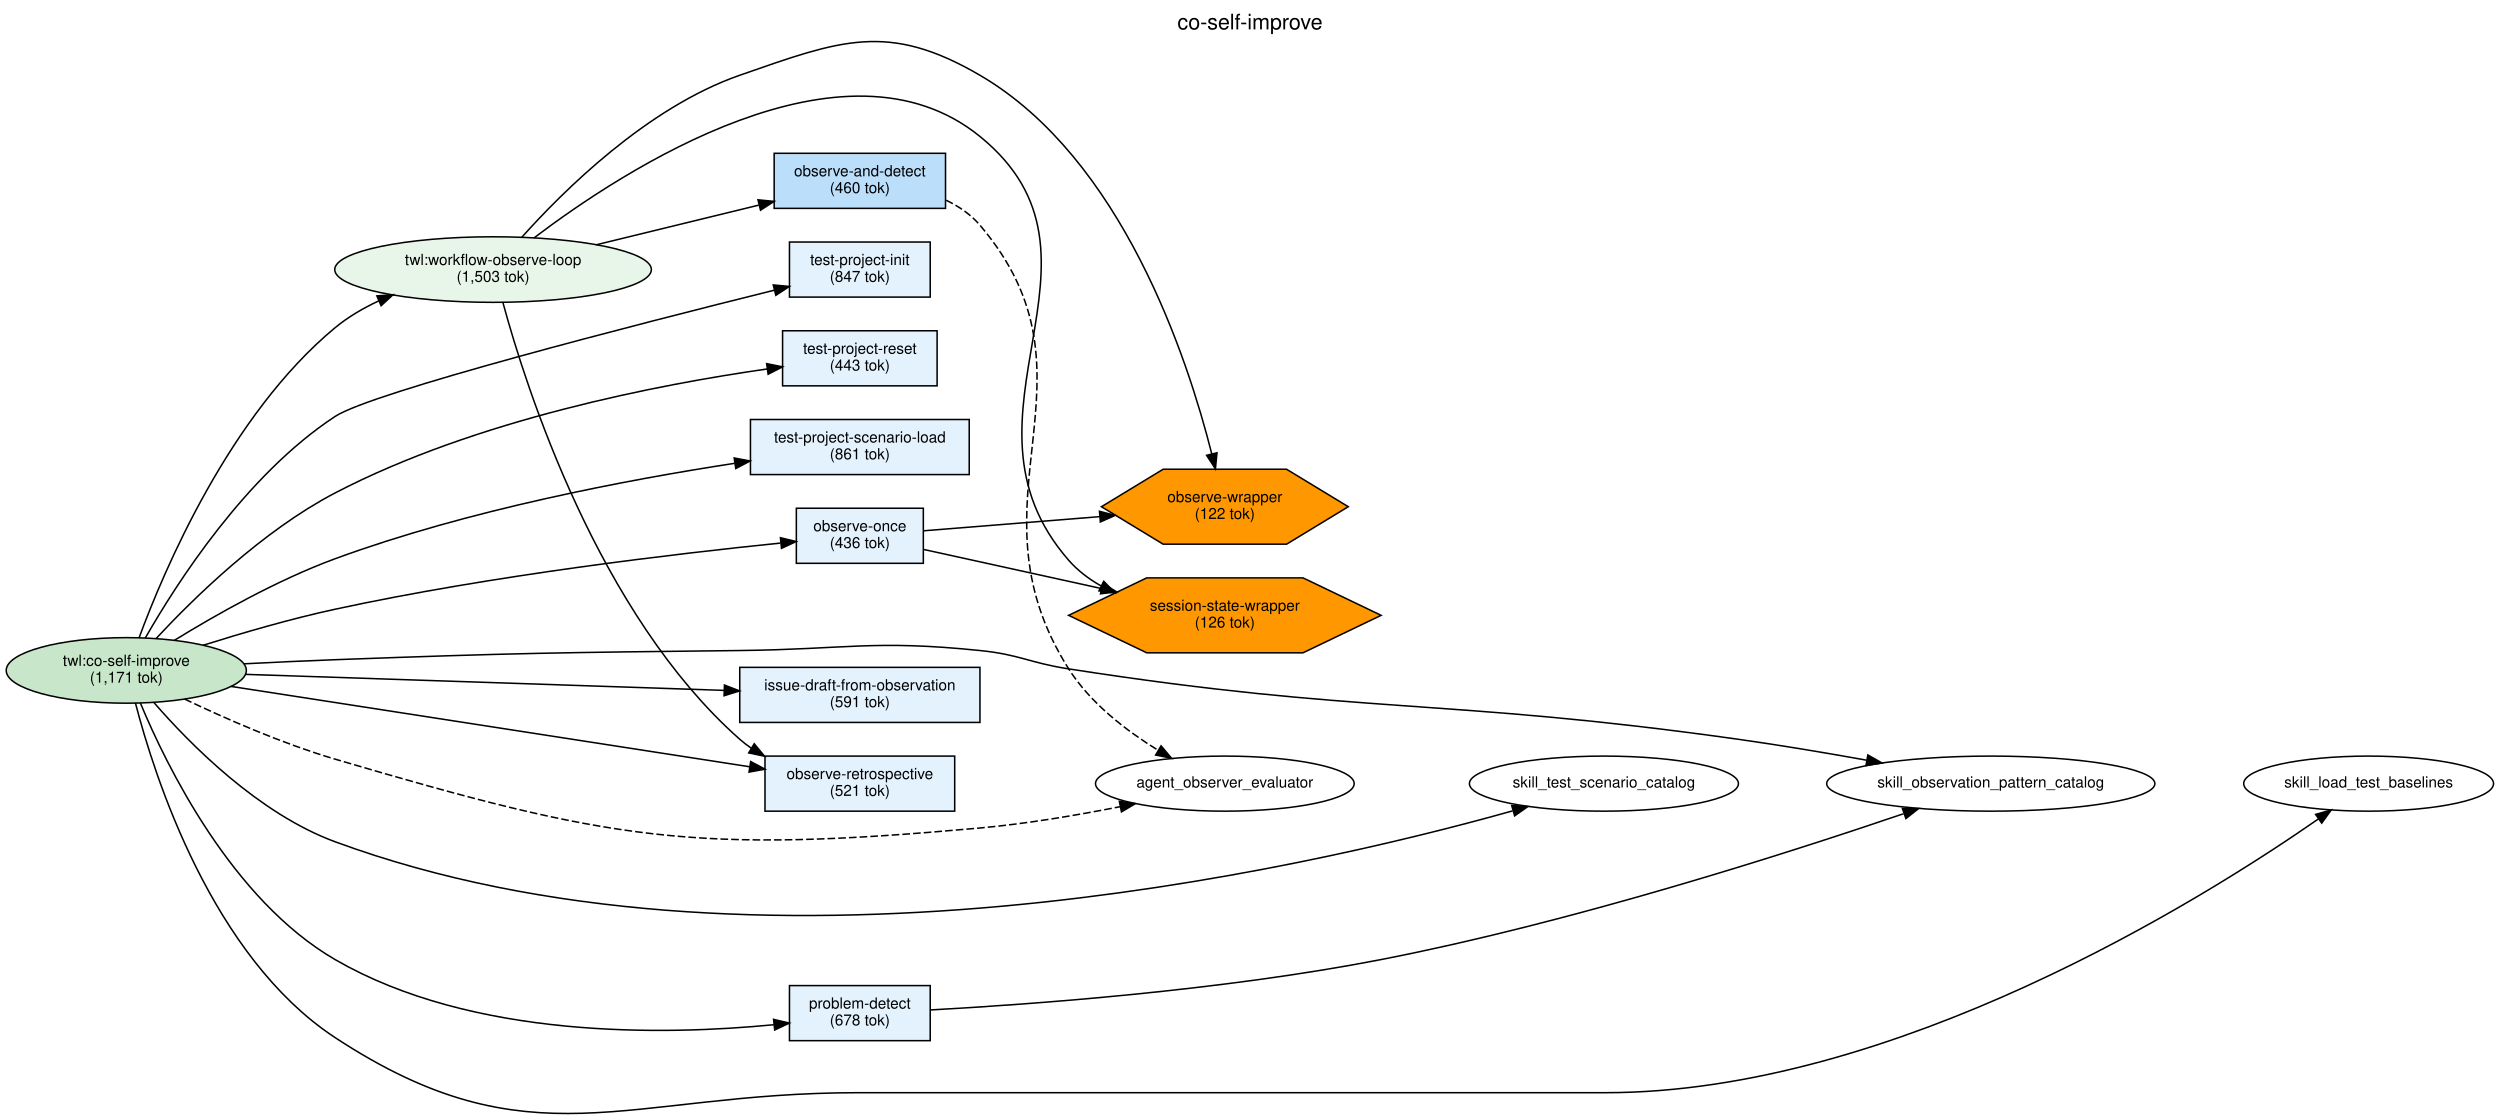
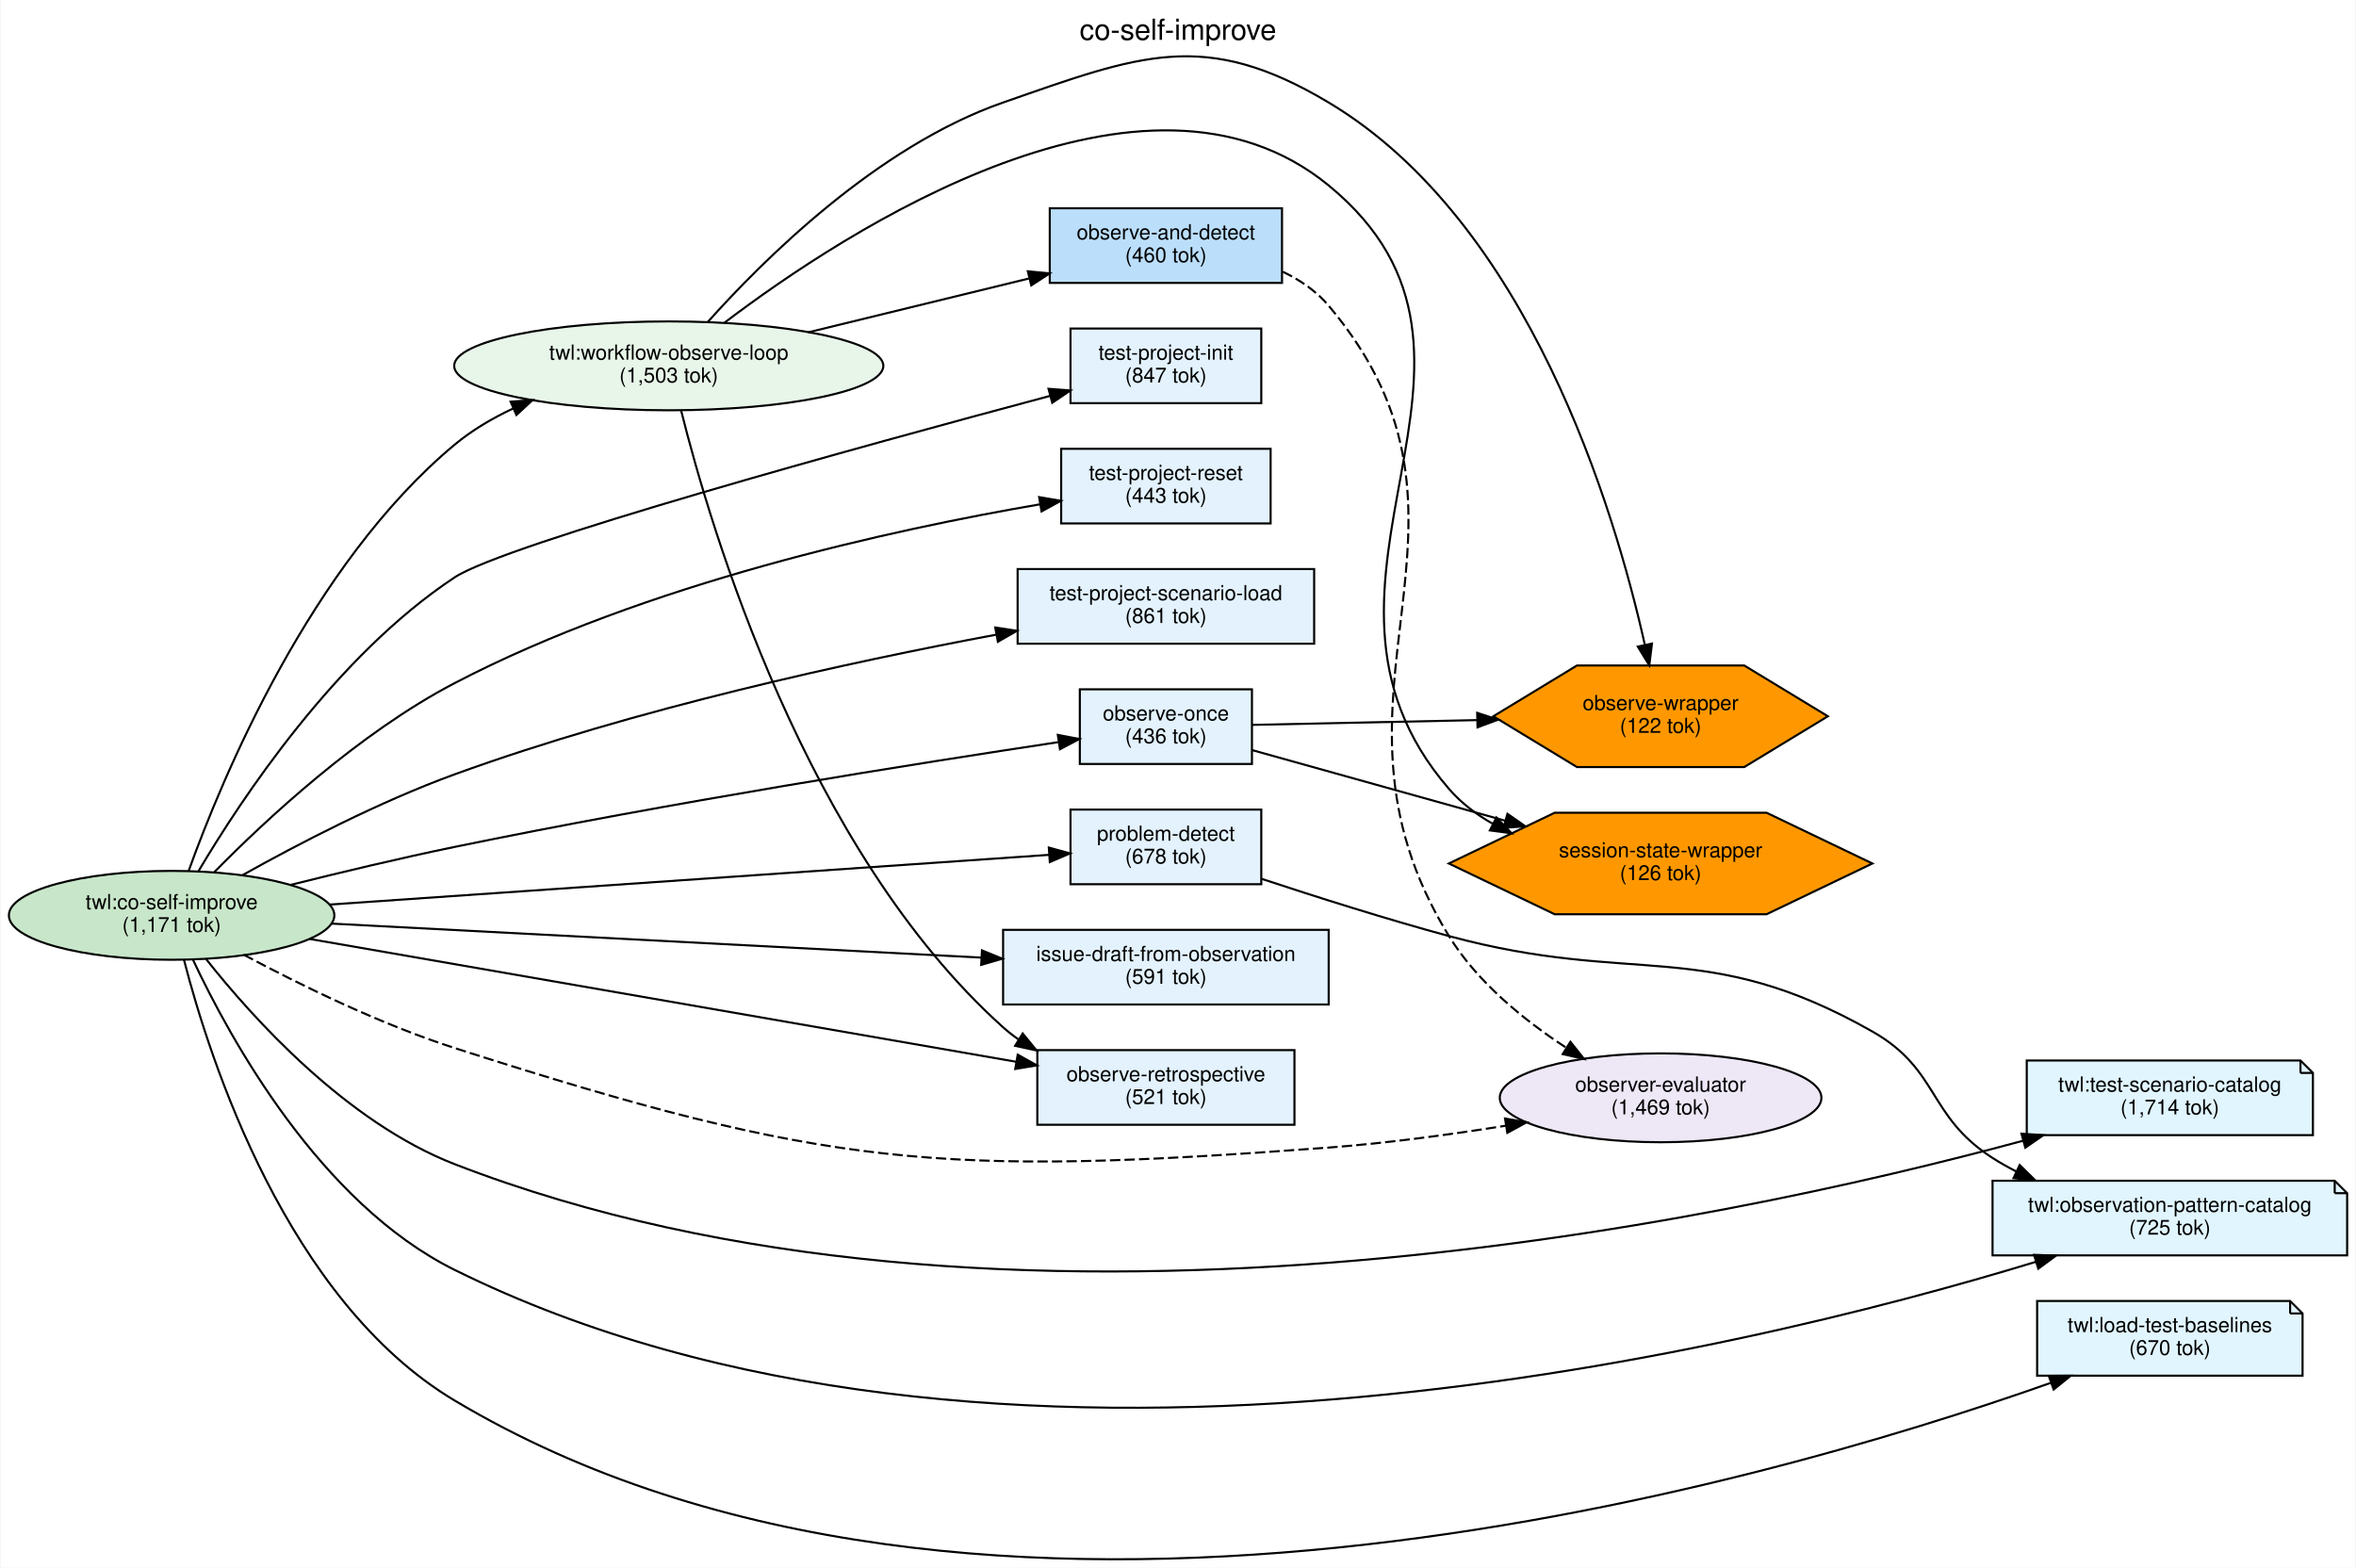
- <svg xmlns="http://www.w3.org/2000/svg" width="1634pt" height="732pt" viewBox="0.00 0.00 1633.92 732.01">
-   <g id="graph0" class="graph" transform="scale(1 1) rotate(0) translate(4 728.01)">
-     <polygon fill="white" stroke="transparent" points="-4,4 -4,-728.01 1629.92,-728.01 1629.92,4 -4,4" />
-     <text text-anchor="middle" x="812.96" y="-708.81" font-family="Helvetica,sans-Serif" font-size="14.00">co-self-improve</text>
+ <svg xmlns="http://www.w3.org/2000/svg" width="1136pt" height="756pt" viewBox="0.00 0.00 1135.58 756.08">
+   <g id="graph0" class="graph" transform="scale(1 1) rotate(0) translate(4 752.08)">
+     <polygon fill="white" stroke="transparent" points="-4,4 -4,-752.08 1131.58,-752.08 1131.58,4 -4,4" />
+     <text text-anchor="middle" x="563.79" y="-732.88" font-family="Helvetica,sans-Serif" font-size="14.00">co-self-improve</text>
    <g id="node1" class="node">
-       <ellipse fill="#c8e6c9" stroke="black" cx="78.49" cy="-289.82" rx="78.48" ry="21.43" />
-       <text text-anchor="middle" x="78.49" y="-292.82" font-family="Helvetica,sans-Serif" font-size="10.00">twl:co-self-improve</text>
-       <text text-anchor="middle" x="78.49" y="-281.82" font-family="Helvetica,sans-Serif" font-size="10.00">(1,171 tok)</text>
+       <ellipse fill="#c8e6c9" stroke="black" cx="78.49" cy="-310.64" rx="78.48" ry="21.43" />
+       <text text-anchor="middle" x="78.49" y="-313.64" font-family="Helvetica,sans-Serif" font-size="10.00">twl:co-self-improve</text>
+       <text text-anchor="middle" x="78.49" y="-302.64" font-family="Helvetica,sans-Serif" font-size="10.00">(1,171 tok)</text>
    </g>
    <g id="node2" class="node">
-       <ellipse fill="#e8f5e9" stroke="black" cx="318.22" cy="-551.82" rx="103.48" ry="21.43" />
-       <text text-anchor="middle" x="318.22" y="-554.82" font-family="Helvetica,sans-Serif" font-size="10.00">twl:workflow-observe-loop</text>
-       <text text-anchor="middle" x="318.22" y="-543.82" font-family="Helvetica,sans-Serif" font-size="10.00">(1,503 tok)</text>
+       <ellipse fill="#e8f5e9" stroke="black" cx="318.22" cy="-575.64" rx="103.48" ry="21.43" />
+       <text text-anchor="middle" x="318.22" y="-578.64" font-family="Helvetica,sans-Serif" font-size="10.00">twl:workflow-observe-loop</text>
+       <text text-anchor="middle" x="318.22" y="-567.64" font-family="Helvetica,sans-Serif" font-size="10.00">(1,503 tok)</text>
    </g>
    <g id="edge1" class="edge">
-       <path fill="none" stroke="black" d="M86.77,-310.93C102.95,-354.86 146,-456.74 214.98,-513.82 223.41,-520.8 233.25,-526.56 243.42,-531.31" />
-       <polygon fill="black" stroke="black" points="242.27,-534.62 252.84,-535.38 245.05,-528.2 242.27,-534.62" />
+       <path fill="none" stroke="black" d="M86.69,-332.04C102.72,-376.55 145.49,-479.79 214.98,-537.64 223.33,-544.6 233.09,-550.35 243.19,-555.08" />
+       <polygon fill="black" stroke="black" points="241.96,-558.36 252.53,-559.14 244.76,-551.94 241.96,-558.36" />
    </g>
    <g id="node3" class="node">
-       <polygon fill="#e3f2fd" stroke="black" points="599.45,-395.82 516.45,-395.82 516.45,-359.82 599.45,-359.82 599.45,-395.82" />
-       <text text-anchor="middle" x="557.95" y="-380.82" font-family="Helvetica,sans-Serif" font-size="10.00">observe-once</text>
-       <text text-anchor="middle" x="557.95" y="-369.82" font-family="Helvetica,sans-Serif" font-size="10.00">(436 tok)</text>
+       <polygon fill="#e1f5fe" stroke="black" points="1105.08,-240.64 973.08,-240.64 973.08,-204.64 1111.08,-204.64 1111.08,-234.64 1105.08,-240.64" />
+       <polyline fill="none" stroke="black" points="1105.08,-240.64 1105.08,-234.64 " />
+       <polyline fill="none" stroke="black" points="1111.08,-234.64 1105.08,-234.64 " />
+       <text text-anchor="middle" x="1042.08" y="-225.64" font-family="Helvetica,sans-Serif" font-size="10.00">twl:test-scenario-catalog</text>
+       <text text-anchor="middle" x="1042.08" y="-214.64" font-family="Helvetica,sans-Serif" font-size="10.00">(1,714 tok)</text>
+     </g>
+     <g id="edge10" class="edge">
+       <path fill="none" stroke="black" d="M95.04,-289.64C117.7,-260.98 162.83,-210.87 214.98,-190.64 478.4,-88.48 825.16,-162.35 971.34,-201.95" />
+       <polygon fill="black" stroke="black" points="970.53,-205.35 981.1,-204.62 972.38,-198.6 970.53,-205.35" />
+     </g>
+     <g id="node4" class="node">
+       <polygon fill="#e1f5fe" stroke="black" points="1121.58,-182.64 956.58,-182.64 956.58,-146.64 1127.58,-146.64 1127.58,-176.64 1121.58,-182.64" />
+       <polyline fill="none" stroke="black" points="1121.58,-182.64 1121.58,-176.64 " />
+       <polyline fill="none" stroke="black" points="1127.58,-176.64 1121.58,-176.64 " />
+       <text text-anchor="middle" x="1042.08" y="-167.64" font-family="Helvetica,sans-Serif" font-size="10.00">twl:observation-pattern-catalog</text>
+       <text text-anchor="middle" x="1042.08" y="-156.64" font-family="Helvetica,sans-Serif" font-size="10.00">(725 tok)</text>
+     </g>
+     <g id="edge11" class="edge">
+       <path fill="none" stroke="black" d="M88.72,-289.38C106.64,-251.13 150.15,-171.75 214.98,-139.64 472.65,-12.03 833.12,-99.53 977.56,-143.56" />
+       <polygon fill="black" stroke="black" points="976.58,-146.92 987.17,-146.52 978.64,-140.23 976.58,-146.92" />
+     </g>
+     <g id="node5" class="node">
+       <polygon fill="#e1f5fe" stroke="black" points="1100.08,-124.64 978.08,-124.64 978.08,-88.64 1106.08,-88.64 1106.08,-118.64 1100.08,-124.64" />
+       <polyline fill="none" stroke="black" points="1100.08,-124.64 1100.08,-118.64 " />
+       <polyline fill="none" stroke="black" points="1106.08,-118.64 1100.08,-118.64 " />
+       <text text-anchor="middle" x="1042.08" y="-109.64" font-family="Helvetica,sans-Serif" font-size="10.00">twl:load-test-baselines</text>
+       <text text-anchor="middle" x="1042.08" y="-98.64" font-family="Helvetica,sans-Serif" font-size="10.00">(670 tok)</text>
+     </g>
+     <g id="edge12" class="edge">
+       <path fill="none" stroke="black" d="M84.44,-289.22C96.82,-241.1 134.16,-124.88 214.98,-76.64 466.8,73.66 842.96,-35.1 984.51,-85.11" />
+       <polygon fill="black" stroke="black" points="983.69,-88.54 994.29,-88.61 986.05,-81.95 983.69,-88.54" />
+     </g>
+     <g id="node6" class="node">
+       <polygon fill="#e3f2fd" stroke="black" points="599.45,-419.64 516.45,-419.64 516.45,-383.64 599.45,-383.64 599.45,-419.64" />
+       <text text-anchor="middle" x="557.95" y="-404.64" font-family="Helvetica,sans-Serif" font-size="10.00">observe-once</text>
+       <text text-anchor="middle" x="557.95" y="-393.64" font-family="Helvetica,sans-Serif" font-size="10.00">(436 tok)</text>
    </g>
    <g id="edge5" class="edge">
-       <path fill="none" stroke="black" d="M128.59,-306.22C154.12,-314.26 185.97,-323.54 214.98,-329.82 317.18,-351.95 438.86,-366.21 506.04,-373.05" />
-       <polygon fill="black" stroke="black" points="506.04,-376.56 516.34,-374.08 506.74,-369.6 506.04,-376.56" />
+       <path fill="none" stroke="black" d="M135.65,-325.27C159.95,-331.35 188.78,-338.24 214.98,-343.64 317.7,-364.84 438.95,-384.04 505.97,-394.15" />
+       <polygon fill="black" stroke="black" points="505.84,-397.67 516.24,-395.69 506.87,-390.75 505.84,-397.67" />
    </g>
-     <g id="node4" class="node">
-       <polygon fill="#e3f2fd" stroke="black" points="603.95,-83.82 511.95,-83.82 511.95,-47.82 603.95,-47.82 603.95,-83.82" />
-       <text text-anchor="middle" x="557.95" y="-68.82" font-family="Helvetica,sans-Serif" font-size="10.00">problem-detect</text>
-       <text text-anchor="middle" x="557.95" y="-57.82" font-family="Helvetica,sans-Serif" font-size="10.00">(678 tok)</text>
+     <g id="node7" class="node">
+       <polygon fill="#e3f2fd" stroke="black" points="603.95,-361.64 511.95,-361.64 511.95,-325.64 603.95,-325.64 603.95,-361.64" />
+       <text text-anchor="middle" x="557.95" y="-346.64" font-family="Helvetica,sans-Serif" font-size="10.00">problem-detect</text>
+       <text text-anchor="middle" x="557.95" y="-335.64" font-family="Helvetica,sans-Serif" font-size="10.00">(678 tok)</text>
    </g>
    <g id="edge6" class="edge">
-       <path fill="none" stroke="black" d="M87.69,-268.53C104.57,-227.93 147.39,-140 214.98,-100.82 304.79,-48.75 430.43,-51.28 501.76,-58.25" />
-       <polygon fill="black" stroke="black" points="501.56,-61.75 511.87,-59.31 502.29,-54.79 501.56,-61.75" />
+       <path fill="none" stroke="black" d="M154.62,-315.83C251.02,-322.5 416,-333.9 501.67,-339.82" />
+       <polygon fill="black" stroke="black" points="501.5,-343.32 511.71,-340.52 501.98,-336.33 501.5,-343.32" />
    </g>
-     <g id="node5" class="node">
-       <polygon fill="#e3f2fd" stroke="black" points="636.45,-291.82 479.45,-291.82 479.45,-255.82 636.45,-255.82 636.45,-291.82" />
-       <text text-anchor="middle" x="557.95" y="-276.82" font-family="Helvetica,sans-Serif" font-size="10.00">issue-draft-from-observation</text>
-       <text text-anchor="middle" x="557.95" y="-265.82" font-family="Helvetica,sans-Serif" font-size="10.00">(591 tok)</text>
+     <g id="node8" class="node">
+       <polygon fill="#e3f2fd" stroke="black" points="636.45,-303.64 479.45,-303.64 479.45,-267.64 636.45,-267.64 636.45,-303.64" />
+       <text text-anchor="middle" x="557.95" y="-288.64" font-family="Helvetica,sans-Serif" font-size="10.00">issue-draft-from-observation</text>
+       <text text-anchor="middle" x="557.95" y="-277.64" font-family="Helvetica,sans-Serif" font-size="10.00">(591 tok)</text>
    </g>
    <g id="edge7" class="edge">
-       <path fill="none" stroke="black" d="M156.47,-287.24C241.93,-284.38 379.61,-279.76 469.2,-276.76" />
-       <polygon fill="black" stroke="black" points="469.46,-280.25 479.33,-276.42 469.22,-273.26 469.46,-280.25" />
+       <path fill="none" stroke="black" d="M155.67,-306.65C240.98,-302.19 379.02,-294.96 468.89,-290.25" />
+       <polygon fill="black" stroke="black" points="469.26,-293.74 479.06,-289.72 468.89,-286.75 469.26,-293.74" />
    </g>
-     <g id="node7" class="node">
-       <polygon fill="#e3f2fd" stroke="black" points="619.95,-233.82 495.95,-233.82 495.95,-197.82 619.95,-197.82 619.95,-233.82" />
-       <text text-anchor="middle" x="557.95" y="-218.82" font-family="Helvetica,sans-Serif" font-size="10.00">observe-retrospective</text>
-       <text text-anchor="middle" x="557.95" y="-207.82" font-family="Helvetica,sans-Serif" font-size="10.00">(521 tok)</text>
+     <g id="node10" class="node">
+       <polygon fill="#e3f2fd" stroke="black" points="619.95,-245.64 495.95,-245.64 495.95,-209.64 619.95,-209.64 619.95,-245.64" />
+       <text text-anchor="middle" x="557.95" y="-230.64" font-family="Helvetica,sans-Serif" font-size="10.00">observe-retrospective</text>
+       <text text-anchor="middle" x="557.95" y="-219.64" font-family="Helvetica,sans-Serif" font-size="10.00">(521 tok)</text>
    </g>
    <g id="edge8" class="edge">
-       <path fill="none" stroke="black" d="M146.89,-279.37C236.58,-265.47 394.47,-241 485.95,-226.83" />
-       <polygon fill="black" stroke="black" points="486.6,-230.27 495.95,-225.28 485.53,-223.35 486.6,-230.27" />
+       <path fill="none" stroke="black" d="M144.88,-299.28C234.11,-283.76 393.46,-256.06 485.67,-240.03" />
+       <polygon fill="black" stroke="black" points="486.5,-243.44 495.75,-238.28 485.3,-236.55 486.5,-243.44" />
    </g>
-     <g id="node8" class="node">
-       <polygon fill="#e3f2fd" stroke="black" points="603.95,-569.82 511.95,-569.82 511.95,-533.82 603.95,-533.82 603.95,-569.82" />
-       <text text-anchor="middle" x="557.95" y="-554.82" font-family="Helvetica,sans-Serif" font-size="10.00">test-project-init</text>
-       <text text-anchor="middle" x="557.95" y="-543.82" font-family="Helvetica,sans-Serif" font-size="10.00">(847 tok)</text>
+     <g id="node11" class="node">
+       <polygon fill="#e3f2fd" stroke="black" points="603.95,-593.64 511.95,-593.64 511.95,-557.64 603.95,-557.64 603.95,-593.64" />
+       <text text-anchor="middle" x="557.95" y="-578.64" font-family="Helvetica,sans-Serif" font-size="10.00">test-project-init</text>
+       <text text-anchor="middle" x="557.95" y="-567.64" font-family="Helvetica,sans-Serif" font-size="10.00">(847 tok)</text>
    </g>
    <g id="edge2" class="edge">
-       <path fill="none" stroke="black" d="M90.87,-310.91C111.07,-346.32 156.63,-417.6 214.98,-455.82 239.18,-471.68 411.76,-515.9 502.1,-538.36" />
-       <polygon fill="black" stroke="black" points="501.36,-541.78 511.9,-540.79 503.04,-534.98 501.36,-541.78" />
+       <path fill="none" stroke="black" d="M91.36,-331.8C111.97,-366.6 157.71,-435.83 214.98,-473.64 239.24,-489.66 411.79,-537.03 502.12,-561.16" />
+       <polygon fill="black" stroke="black" points="501.35,-564.58 511.91,-563.77 503.15,-557.82 501.35,-564.58" />
+     </g>
+     <g id="node12" class="node">
+       <polygon fill="#e3f2fd" stroke="black" points="608.45,-535.64 507.45,-535.64 507.45,-499.64 608.45,-499.64 608.45,-535.64" />
+       <text text-anchor="middle" x="557.95" y="-520.64" font-family="Helvetica,sans-Serif" font-size="10.00">test-project-reset</text>
+       <text text-anchor="middle" x="557.95" y="-509.64" font-family="Helvetica,sans-Serif" font-size="10.00">(443 tok)</text>
+     </g>
+     <g id="edge3" class="edge">
+       <path fill="none" stroke="black" d="M99.08,-331.5C123.8,-356.64 168.71,-398.5 214.98,-422.64 307.27,-470.79 426.68,-496.77 497.23,-508.86" />
+       <polygon fill="black" stroke="black" points="496.83,-512.34 507.27,-510.55 497.99,-505.44 496.83,-512.34" />
+     </g>
+     <g id="node13" class="node">
+       <polygon fill="#e3f2fd" stroke="black" points="629.45,-477.64 486.45,-477.64 486.45,-441.64 629.45,-441.64 629.45,-477.64" />
+       <text text-anchor="middle" x="557.95" y="-462.64" font-family="Helvetica,sans-Serif" font-size="10.00">test-project-scenario-load</text>
+       <text text-anchor="middle" x="557.95" y="-451.64" font-family="Helvetica,sans-Serif" font-size="10.00">(861 tok)</text>
+     </g>
+     <g id="edge4" class="edge">
+       <path fill="none" stroke="black" d="M112.49,-329.93C139.34,-344.96 178.62,-365.42 214.98,-378.64 301.87,-410.25 405.73,-432.82 476.01,-445.98" />
+       <polygon fill="black" stroke="black" points="475.66,-449.47 486.13,-447.85 476.94,-442.59 475.66,-449.47" />
+     </g>
+     <g id="node14" class="node">
+       <ellipse fill="#ede7f6" stroke="black" cx="796.51" cy="-222.64" rx="77.56" ry="21.43" />
+       <text text-anchor="middle" x="796.51" y="-225.64" font-family="Helvetica,sans-Serif" font-size="10.00">observer-evaluator</text>
+       <text text-anchor="middle" x="796.51" y="-214.64" font-family="Helvetica,sans-Serif" font-size="10.00">(1,469 tok)</text>
+     </g>
+     <g id="edge9" class="edge">
+       <path fill="none" stroke="black" stroke-dasharray="5,2" d="M113.28,-291.63C140.1,-277.3 178.94,-258.2 214.98,-246.64 394.5,-189.05 448.45,-184.54 636.45,-198.64 664.48,-200.74 695.06,-204.9 721.84,-209.18" />
+       <polygon fill="black" stroke="black" points="721.48,-212.66 731.91,-210.82 722.6,-205.75 721.48,-212.66" />
    </g>
    <g id="node9" class="node">
-       <polygon fill="#e3f2fd" stroke="black" points="608.45,-511.82 507.45,-511.82 507.45,-475.82 608.45,-475.82 608.45,-511.82" />
-       <text text-anchor="middle" x="557.95" y="-496.82" font-family="Helvetica,sans-Serif" font-size="10.00">test-project-reset</text>
-       <text text-anchor="middle" x="557.95" y="-485.82" font-family="Helvetica,sans-Serif" font-size="10.00">(443 tok)</text>
+       <polygon fill="#bbdefb" stroke="black" points="613.95,-651.64 501.95,-651.64 501.95,-615.64 613.95,-615.64 613.95,-651.64" />
+       <text text-anchor="middle" x="557.95" y="-636.64" font-family="Helvetica,sans-Serif" font-size="10.00">observe-and-detect</text>
+       <text text-anchor="middle" x="557.95" y="-625.64" font-family="Helvetica,sans-Serif" font-size="10.00">(460 tok)</text>
    </g>
-     <g id="edge3" class="edge">
-       <path fill="none" stroke="black" d="M98,-310.69C122.29,-336.81 167.46,-381.08 214.98,-405.82 306.97,-453.71 426.73,-476.74 497.38,-486.85" />
-       <polygon fill="black" stroke="black" points="497.05,-490.33 507.43,-488.24 498.01,-483.4 497.05,-490.33" />
+     <g id="edge13" class="edge">
+       <path fill="none" stroke="black" d="M385.44,-591.8C418.68,-599.91 458.81,-609.7 491.89,-617.77" />
+       <polygon fill="black" stroke="black" points="491.37,-621.25 501.92,-620.22 493.03,-614.45 491.37,-621.25" />
    </g>
-     <g id="node10" class="node">
-       <polygon fill="#e3f2fd" stroke="black" points="629.45,-453.82 486.45,-453.82 486.45,-417.82 629.45,-417.82 629.45,-453.82" />
-       <text text-anchor="middle" x="557.95" y="-438.82" font-family="Helvetica,sans-Serif" font-size="10.00">test-project-scenario-load</text>
-       <text text-anchor="middle" x="557.95" y="-427.82" font-family="Helvetica,sans-Serif" font-size="10.00">(861 tok)</text>
-     </g>
-     <g id="edge4" class="edge">
-       <path fill="none" stroke="black" d="M109.79,-309.4C136.51,-325.85 176.98,-348.85 214.98,-362.82 301.47,-394.61 405.61,-414.37 476.08,-425.18" />
-       <polygon fill="black" stroke="black" points="475.81,-428.68 486.22,-426.71 476.86,-421.76 475.81,-428.68" />
-     </g>
-     <g id="node13" class="node">
-       <ellipse fill="none" stroke="black" cx="796.51" cy="-215.82" rx="84.54" ry="18" />
-       <text text-anchor="middle" x="796.51" y="-213.32" font-family="Helvetica,sans-Serif" font-size="10.00">agent_observer_evaluator</text>
-     </g>
-     <g id="edge9" class="edge">
-       <path fill="none" stroke="black" stroke-dasharray="5,2" d="M116.57,-271.12C143.32,-258.34 180.62,-241.94 214.98,-231.82 395.69,-178.58 448.83,-169.86 636.45,-186.82 666.7,-189.56 699.8,-195.16 727.93,-200.72" />
-       <polygon fill="black" stroke="black" points="727.56,-204.22 738.06,-202.76 728.95,-197.35 727.56,-204.22" />
-     </g>
-     <g id="node14" class="node">
-       <ellipse fill="none" stroke="black" cx="1044.29" cy="-215.82" rx="87.92" ry="18" />
-       <text text-anchor="middle" x="1044.29" y="-213.32" font-family="Helvetica,sans-Serif" font-size="10.00">skill_test_scenario_catalog</text>
-     </g>
-     <g id="edge10" class="edge">
-       <path fill="none" stroke="black" d="M96.55,-268.82C119.95,-241.84 164.86,-196.28 214.98,-177.82 487.77,-77.33 845.62,-159.03 984.58,-198.01" />
-       <polygon fill="black" stroke="black" points="984.02,-201.49 994.6,-200.86 985.93,-194.76 984.02,-201.49" />
+     <g id="edge14" class="edge">
+       <path fill="none" stroke="black" d="M324.19,-554.07C338.37,-497.27 384.23,-342.15 479.45,-256.64 481.78,-254.55 484.28,-252.6 486.89,-250.79" />
+       <polygon fill="black" stroke="black" points="488.9,-253.67 495.6,-245.47 485.24,-247.7 488.9,-253.67" />
    </g>
    <g id="node15" class="node">
-       <ellipse fill="none" stroke="black" cx="1297.14" cy="-215.82" rx="107.27" ry="18" />
-       <text text-anchor="middle" x="1297.14" y="-213.32" font-family="Helvetica,sans-Serif" font-size="10.00">skill_observation_pattern_catalog</text>
+       <polygon fill="#ff9800" stroke="black" points="877.18,-406.64 836.85,-431.13 756.18,-431.13 715.85,-406.64 756.18,-382.15 836.85,-382.15 877.18,-406.64" />
+       <text text-anchor="middle" x="796.51" y="-409.64" font-family="Helvetica,sans-Serif" font-size="10.00">observe-wrapper</text>
+       <text text-anchor="middle" x="796.51" y="-398.64" font-family="Helvetica,sans-Serif" font-size="10.00">(122 tok)</text>
    </g>
-     <g id="edge11" class="edge">
-       <path fill="none" stroke="black" d="M155.43,-294.13C174.84,-295.13 195.68,-296.1 214.98,-296.82 332.47,-301.19 361.89,-301.49 479.45,-302.82 549.23,-303.61 567.04,-309.93 636.45,-302.82 662.64,-300.14 668.44,-294.87 694.45,-290.82 887.66,-260.75 938.37,-272.07 1132,-244.82 1159.44,-240.96 1189.32,-235.93 1215.97,-231.14" />
-       <polygon fill="black" stroke="black" points="1216.8,-234.55 1226.02,-229.32 1215.56,-227.66 1216.8,-234.55" />
+     <g id="edge15" class="edge">
+       <path fill="none" stroke="black" d="M336.79,-596.52C363.8,-626.78 418.78,-681.51 479.45,-702.64 545.35,-725.59 576.56,-738.45 636.45,-702.64 732.98,-644.93 774.33,-506.3 788.86,-441.33" />
+       <polygon fill="black" stroke="black" points="792.36,-441.71 791.05,-431.2 785.52,-440.24 792.36,-441.71" />
    </g>
    <g id="node16" class="node">
-       <ellipse fill="none" stroke="black" cx="1544.1" cy="-215.82" rx="81.65" ry="18" />
-       <text text-anchor="middle" x="1544.1" y="-213.32" font-family="Helvetica,sans-Serif" font-size="10.00">skill_load_test_baselines</text>
-     </g>
-     <g id="edge12" class="edge">
-       <path fill="none" stroke="black" d="M84.43,-268.65C96.91,-220.45 134.58,-102.6 214.98,-49.82 342.74,34.05 404.12,-13.82 556.95,-13.82 556.95,-13.82 556.95,-13.82 1045.29,-13.82 1233.88,-13.82 1435.13,-139.85 1511.37,-192.81" />
-       <polygon fill="black" stroke="black" points="1509.43,-195.72 1519.63,-198.6 1513.45,-189.99 1509.43,-195.72" />
-     </g>
-     <g id="node6" class="node">
-       <polygon fill="#bbdefb" stroke="black" points="613.95,-627.82 501.95,-627.82 501.95,-591.82 613.95,-591.82 613.95,-627.82" />
-       <text text-anchor="middle" x="557.95" y="-612.82" font-family="Helvetica,sans-Serif" font-size="10.00">observe-and-detect</text>
-       <text text-anchor="middle" x="557.95" y="-601.82" font-family="Helvetica,sans-Serif" font-size="10.00">(460 tok)</text>
-     </g>
-     <g id="edge13" class="edge">
-       <path fill="none" stroke="black" d="M385.44,-567.98C418.68,-576.09 458.81,-585.88 491.89,-593.95" />
-       <polygon fill="black" stroke="black" points="491.37,-597.42 501.92,-596.39 493.03,-590.62 491.37,-597.42" />
-     </g>
-     <g id="edge14" class="edge">
-       <path fill="none" stroke="black" d="M324.66,-530.25C339.68,-474.93 386.89,-326.65 479.45,-244.82 481.8,-242.75 484.31,-240.82 486.93,-239.02" />
-       <polygon fill="black" stroke="black" points="488.93,-241.9 495.67,-233.72 485.3,-235.91 488.93,-241.9" />
-     </g>
-     <g id="node11" class="node">
-       <polygon fill="#ff9800" stroke="black" points="877.18,-396.82 836.85,-421.31 756.18,-421.31 715.85,-396.82 756.18,-372.33 836.85,-372.33 877.18,-396.82" />
-       <text text-anchor="middle" x="796.51" y="-399.82" font-family="Helvetica,sans-Serif" font-size="10.00">observe-wrapper</text>
-       <text text-anchor="middle" x="796.51" y="-388.82" font-family="Helvetica,sans-Serif" font-size="10.00">(122 tok)</text>
-     </g>
-     <g id="edge15" class="edge">
-       <path fill="none" stroke="black" d="M336.79,-572.69C363.8,-602.95 418.78,-657.69 479.45,-678.82 545.35,-701.77 576.2,-714.01 636.45,-678.82 729.33,-624.58 772.23,-493.87 787.97,-431.31" />
-       <polygon fill="black" stroke="black" points="791.39,-432.07 790.36,-421.53 784.59,-430.41 791.39,-432.07" />
-     </g>
-     <g id="node12" class="node">
-       <polygon fill="#ff9800" stroke="black" points="898.64,-325.82 847.58,-350.31 745.45,-350.31 694.39,-325.82 745.45,-301.33 847.58,-301.33 898.64,-325.82" />
-       <text text-anchor="middle" x="796.51" y="-328.82" font-family="Helvetica,sans-Serif" font-size="10.00">session-state-wrapper</text>
-       <text text-anchor="middle" x="796.51" y="-317.82" font-family="Helvetica,sans-Serif" font-size="10.00">(126 tok)</text>
+       <polygon fill="#ff9800" stroke="black" points="898.64,-335.64 847.58,-360.13 745.45,-360.13 694.39,-335.64 745.45,-311.15 847.58,-311.15 898.64,-335.64" />
+       <text text-anchor="middle" x="796.51" y="-338.64" font-family="Helvetica,sans-Serif" font-size="10.00">session-state-wrapper</text>
+       <text text-anchor="middle" x="796.51" y="-327.64" font-family="Helvetica,sans-Serif" font-size="10.00">(126 tok)</text>
    </g>
    <g id="edge16" class="edge">
-       <path fill="none" stroke="black" d="M344.95,-572.49C403.32,-616.76 547.58,-711.02 636.45,-638.82 734.08,-559.52 611.75,-456.59 694.45,-361.82 700.37,-355.04 707.65,-349.54 715.58,-345.07" />
-       <polygon fill="black" stroke="black" points="717.39,-348.07 724.76,-340.45 714.25,-341.82 717.39,-348.07" />
+       <path fill="none" stroke="black" d="M345,-596.38C403.47,-640.77 547.93,-735.27 636.45,-662.64 738.41,-579 608.22,-471.42 694.45,-371.64 700.34,-364.83 707.6,-359.31 715.51,-354.84" />
+       <polygon fill="black" stroke="black" points="717.33,-357.84 724.68,-350.21 714.18,-351.59 717.33,-357.84" />
    </g>
    <g id="edge17" class="edge">
-       <path fill="none" stroke="black" d="M599.62,-381.09C631.15,-383.62 675.85,-387.21 714.59,-390.32" />
-       <polygon fill="black" stroke="black" points="714.58,-393.83 724.82,-391.14 715.14,-386.85 714.58,-393.83" />
+       <path fill="none" stroke="black" d="M599.62,-402.5C629.32,-403.13 670.72,-404 707.81,-404.79" />
+       <polygon fill="black" stroke="black" points="708.07,-408.29 718.15,-405.01 708.22,-401.3 708.07,-408.29" />
    </g>
    <g id="edge18" class="edge">
-       <path fill="none" stroke="black" d="M599.62,-368.88C631.53,-361.87 676.92,-351.89 715.98,-343.3" />
-       <polygon fill="black" stroke="black" points="716.75,-346.72 725.77,-341.15 715.25,-339.88 716.75,-346.72" />
+       <path fill="none" stroke="black" d="M599.62,-390.3C633.06,-380.97 681.31,-367.5 721.56,-356.27" />
+       <polygon fill="black" stroke="black" points="722.65,-359.6 731.34,-353.55 720.77,-352.86 722.65,-359.6" />
    </g>
    <g id="edge19" class="edge">
-       <path fill="none" stroke="black" d="M604.11,-67.9C669.53,-71.5 794.28,-80.53 898.58,-100.82 1022.6,-124.95 1163.83,-170.19 1240.1,-196.16" />
-       <polygon fill="black" stroke="black" points="1239.38,-199.61 1249.98,-199.54 1241.65,-192.99 1239.38,-199.61" />
+       <path fill="none" stroke="black" d="M604.14,-328.23C630.35,-319.57 664.08,-308.87 694.45,-300.64 784.22,-276.33 817.69,-300.54 898.58,-254.64 931.11,-236.18 925.09,-213.85 956.58,-193.64 960.17,-191.33 963.98,-189.19 967.9,-187.19" />
+       <polygon fill="black" stroke="black" points="969.66,-190.23 977.22,-182.81 966.69,-183.89 969.66,-190.23" />
    </g>
    <g id="edge20" class="edge">
-       <path fill="none" stroke="black" stroke-dasharray="5,2" d="M614.29,-597.17C622.67,-593.14 630.49,-587.82 636.45,-580.82 721.64,-480.72 624.09,-401.84 694.45,-290.82 708.68,-268.37 732.2,-250.33 752.97,-237.57" />
-       <polygon fill="black" stroke="black" points="754.84,-240.53 761.67,-232.42 751.28,-234.5 754.84,-240.53" />
+       <path fill="none" stroke="black" stroke-dasharray="5,2" d="M614.34,-621.03C622.72,-617 630.53,-611.67 636.45,-604.64 725.13,-499.5 622.44,-417.83 694.45,-300.64 708.16,-278.34 730.73,-260.01 751.08,-246.74" />
+       <polygon fill="black" stroke="black" points="753.02,-249.65 759.62,-241.36 749.3,-243.72 753.02,-249.65" />
    </g>
  </g>
</svg>
